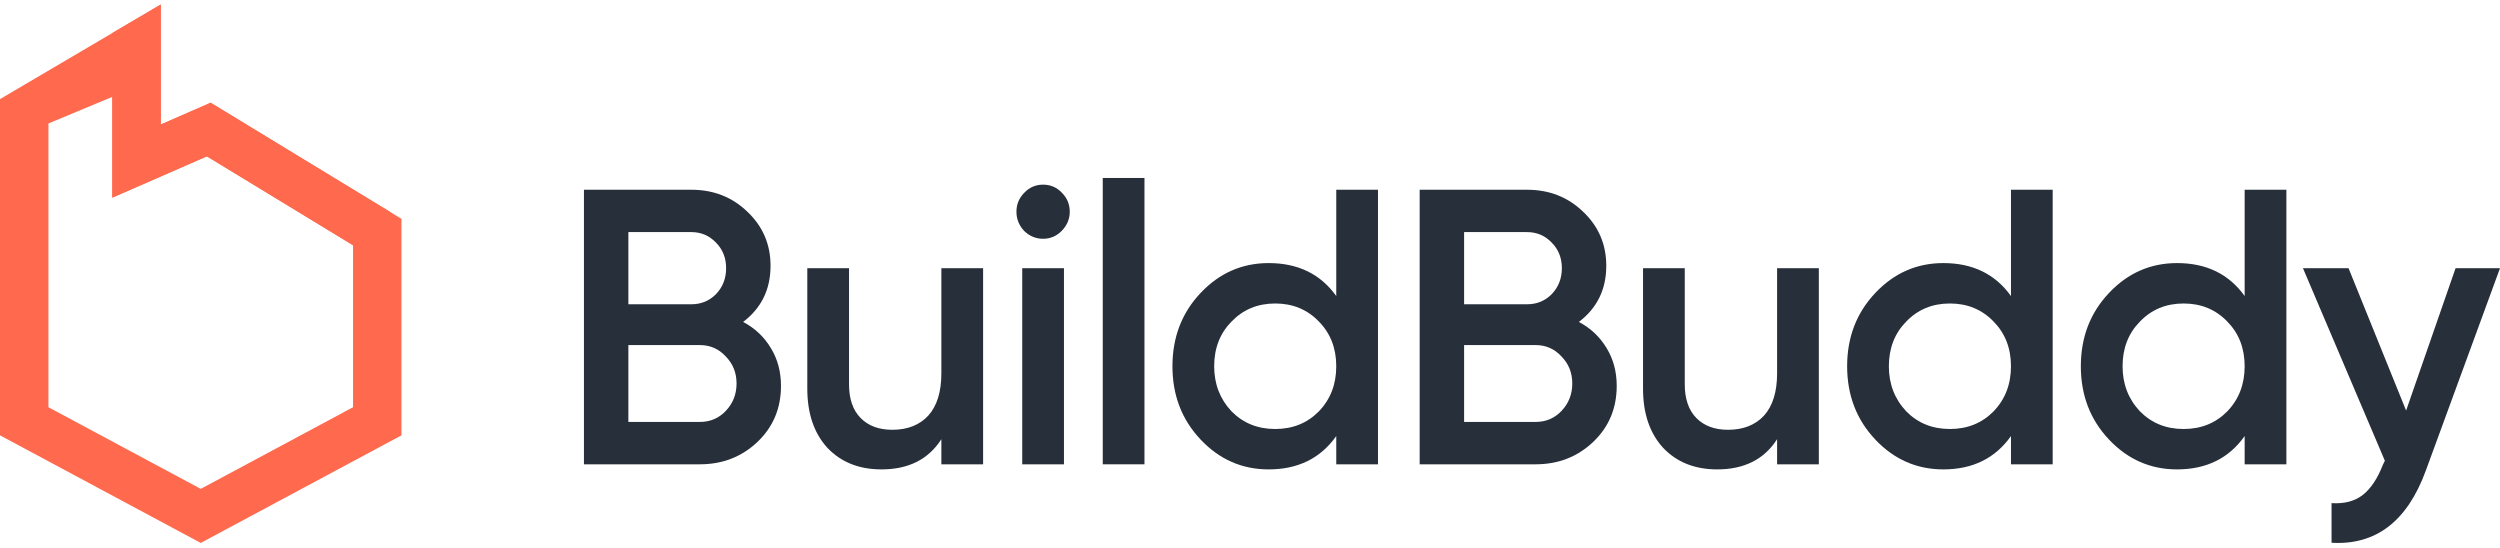
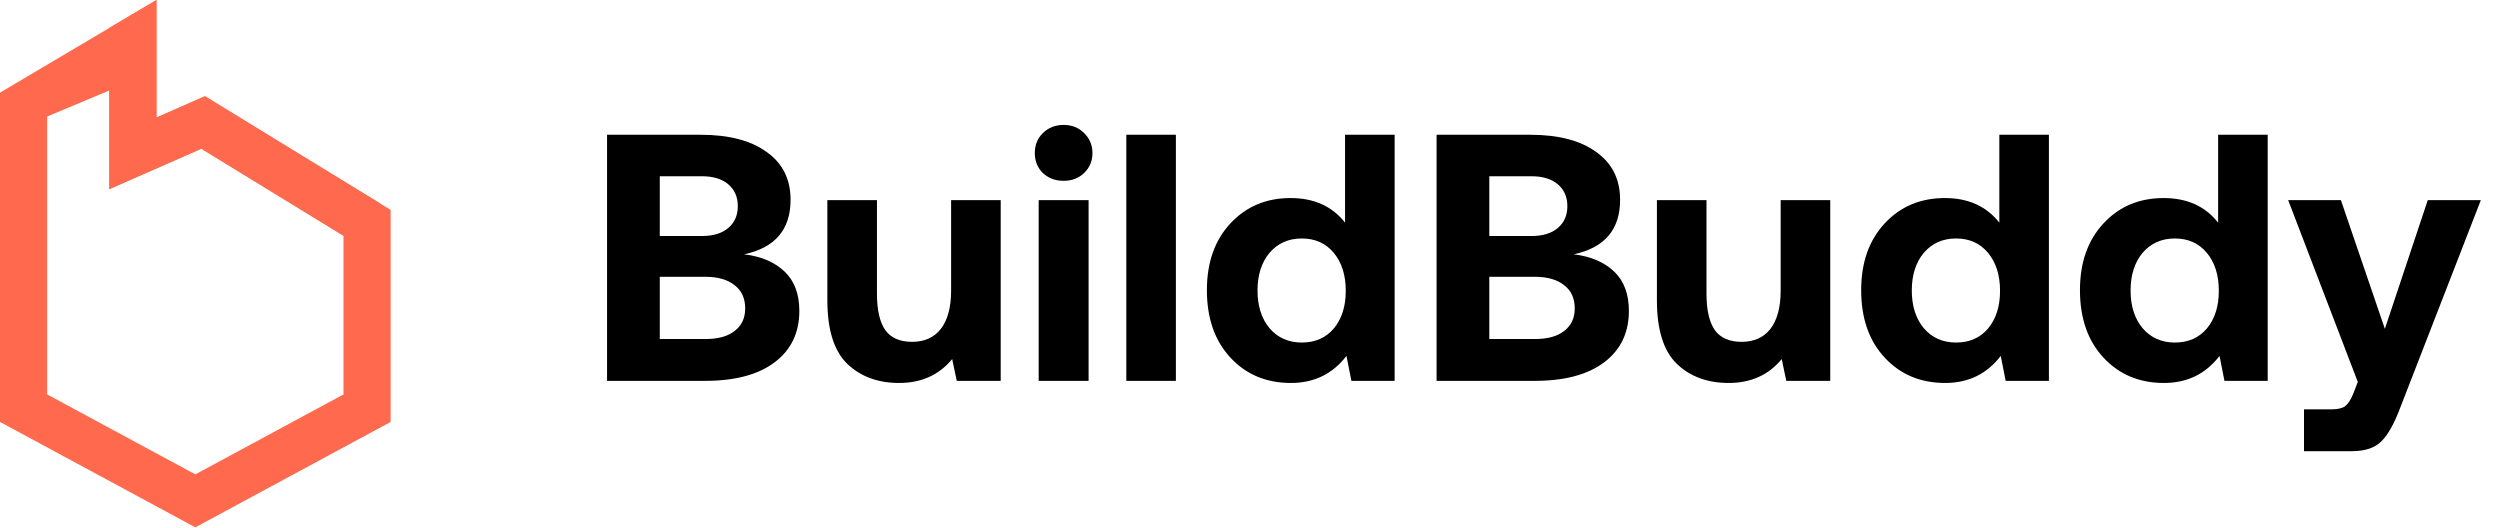
- <svg xmlns="http://www.w3.org/2000/svg" width="137" height="30" viewBox="0 0 137 30" fill="none">
-   <path fill-rule="evenodd" clip-rule="evenodd" d="M8.81 0.247V6.824L11.542 5.631L22 11.993V23.857L11 29.753L0 23.857V5.431L8.81 0.247ZM2.654 6.766V22.316L11 26.79L19.346 22.316V13.439L11.337 8.566L6.155 10.83V5.308L2.654 6.766Z" fill="#FF694E" />
-   <path fill-rule="evenodd" clip-rule="evenodd" d="M8.81 6.824V0.247L6.155 1.809V10.83L11.337 8.566L19.973 13.82L21.373 11.612L11.542 5.631L8.81 6.824Z" fill="#FF694E" />
-   <path d="M40.723 17.642C41.372 17.985 41.88 18.465 42.248 19.082C42.614 19.683 42.798 20.371 42.798 21.145C42.798 22.377 42.367 23.402 41.507 24.219C40.645 25.035 39.594 25.444 38.352 25.444H32V10.398H37.886C39.1 10.398 40.123 10.799 40.956 11.602C41.803 12.404 42.226 13.393 42.226 14.568C42.226 15.857 41.725 16.882 40.723 17.642ZM37.886 12.719H34.435V16.674H37.886C38.422 16.674 38.874 16.488 39.241 16.115C39.608 15.729 39.791 15.256 39.791 14.697C39.791 14.138 39.608 13.672 39.241 13.3C38.874 12.913 38.422 12.719 37.886 12.719ZM34.435 23.122H38.352C38.916 23.122 39.389 22.922 39.77 22.521C40.166 22.105 40.363 21.604 40.363 21.016C40.363 20.428 40.166 19.934 39.77 19.533C39.389 19.117 38.916 18.91 38.352 18.91H34.435V23.122Z" fill="#272F3A" />
-   <path d="M51.587 20.457V14.697H53.874V25.444H51.587V24.068C50.881 25.172 49.787 25.723 48.305 25.723C47.077 25.723 46.089 25.329 45.341 24.541C44.607 23.739 44.24 22.657 44.24 21.296V14.697H46.527V21.059C46.527 21.861 46.739 22.478 47.162 22.907C47.586 23.337 48.164 23.552 48.898 23.552C49.731 23.552 50.387 23.294 50.867 22.779C51.347 22.248 51.587 21.475 51.587 20.457Z" fill="#272F3A" />
-   <path d="M58.178 12.655C57.895 12.941 57.557 13.085 57.162 13.085C56.766 13.085 56.42 12.941 56.124 12.655C55.842 12.354 55.701 12.003 55.701 11.602C55.701 11.2 55.842 10.857 56.124 10.57C56.406 10.269 56.752 10.119 57.162 10.119C57.571 10.119 57.917 10.269 58.199 10.57C58.481 10.857 58.623 11.2 58.623 11.602C58.623 12.003 58.474 12.354 58.178 12.655ZM58.305 25.444H56.018V14.697H58.305V25.444Z" fill="#272F3A" />
-   <path d="M62.717 25.444H60.431V9.753H62.717V25.444Z" fill="#272F3A" />
-   <path d="M73.227 16.223V10.398H75.514V25.444H73.227V23.896C72.366 25.114 71.131 25.723 69.522 25.723C68.068 25.723 66.826 25.179 65.796 24.09C64.765 23.001 64.25 21.661 64.25 20.07C64.25 18.48 64.765 17.14 65.796 16.051C66.826 14.962 68.068 14.417 69.522 14.417C71.131 14.417 72.366 15.019 73.227 16.223ZM67.489 22.542C68.125 23.187 68.922 23.509 69.882 23.509C70.842 23.509 71.639 23.187 72.274 22.542C72.91 21.883 73.227 21.059 73.227 20.07C73.227 19.082 72.91 18.265 72.274 17.62C71.639 16.961 70.842 16.631 69.882 16.631C68.922 16.631 68.125 16.961 67.489 17.62C66.854 18.265 66.537 19.082 66.537 20.07C66.537 21.045 66.854 21.869 67.489 22.542Z" fill="#272F3A" />
-   <path d="M86.521 17.642C87.17 17.985 87.678 18.465 88.046 19.082C88.412 19.683 88.596 20.371 88.596 21.145C88.596 22.377 88.165 23.402 87.304 24.219C86.443 25.035 85.392 25.444 84.15 25.444H77.798V10.398H83.684C84.898 10.398 85.921 10.799 86.754 11.602C87.601 12.404 88.024 13.393 88.024 14.568C88.024 15.857 87.523 16.882 86.521 17.642ZM83.684 12.719H80.233V16.674H83.684C84.22 16.674 84.672 16.488 85.039 16.115C85.406 15.729 85.59 15.256 85.59 14.697C85.59 14.138 85.406 13.672 85.039 13.3C84.672 12.913 84.22 12.719 83.684 12.719ZM80.233 23.122H84.15C84.714 23.122 85.187 22.922 85.568 22.521C85.963 22.105 86.161 21.604 86.161 21.016C86.161 20.428 85.963 19.934 85.568 19.533C85.187 19.117 84.714 18.91 84.15 18.91H80.233V23.122Z" fill="#272F3A" />
-   <path d="M97.385 20.457V14.697H99.672V25.444H97.385V24.068C96.679 25.172 95.585 25.723 94.103 25.723C92.875 25.723 91.887 25.329 91.139 24.541C90.405 23.739 90.038 22.657 90.038 21.296V14.697H92.325V21.059C92.325 21.861 92.537 22.478 92.96 22.907C93.383 23.337 93.962 23.552 94.696 23.552C95.529 23.552 96.185 23.294 96.665 22.779C97.145 22.248 97.385 21.475 97.385 20.457Z" fill="#272F3A" />
-   <path d="M110.201 16.223V10.398H112.487V25.444H110.201V23.896C109.34 25.114 108.104 25.723 106.495 25.723C105.042 25.723 103.799 25.179 102.769 24.09C101.739 23.001 101.223 21.661 101.223 20.07C101.223 18.48 101.739 17.14 102.769 16.051C103.799 14.962 105.042 14.417 106.495 14.417C108.104 14.417 109.34 15.019 110.201 16.223ZM104.463 22.542C105.098 23.187 105.895 23.509 106.855 23.509C107.815 23.509 108.613 23.187 109.248 22.542C109.883 21.883 110.201 21.059 110.201 20.07C110.201 19.082 109.883 18.265 109.248 17.62C108.613 16.961 107.815 16.631 106.855 16.631C105.895 16.631 105.098 16.961 104.463 17.62C103.828 18.265 103.51 19.082 103.51 20.07C103.51 21.045 103.828 21.869 104.463 22.542Z" fill="#272F3A" />
-   <path d="M123.007 16.223V10.398H125.294V25.444H123.007V23.896C122.146 25.114 120.911 25.723 119.302 25.723C117.848 25.723 116.606 25.179 115.576 24.09C114.545 23.001 114.03 21.661 114.03 20.07C114.03 18.48 114.545 17.14 115.576 16.051C116.606 14.962 117.848 14.417 119.302 14.417C120.911 14.417 122.146 15.019 123.007 16.223ZM117.27 22.542C117.905 23.187 118.702 23.509 119.662 23.509C120.622 23.509 121.42 23.187 122.055 22.542C122.69 21.883 123.007 21.059 123.007 20.07C123.007 19.082 122.69 18.265 122.055 17.62C121.42 16.961 120.622 16.631 119.662 16.631C118.702 16.631 117.905 16.961 117.27 17.62C116.635 18.265 116.317 19.082 116.317 20.07C116.317 21.045 116.635 21.869 117.27 22.542Z" fill="#272F3A" />
-   <path d="M131.855 22.499L134.565 14.697H137L132.935 25.788C131.919 28.568 130.197 29.886 127.769 29.743V27.572C128.475 27.615 129.046 27.464 129.484 27.12C129.921 26.776 130.288 26.225 130.585 25.465L130.691 25.25L126.202 14.697H128.7L131.855 22.499Z" fill="#272F3A" />
+ <svg xmlns="http://www.w3.org/2000/svg" width="128" height="27" viewBox="0 0 128 27" fill="none">
+   <path fill-rule="evenodd" clip-rule="evenodd" d="M8.009 0V6.019L10.493 4.927L20 10.748V21.604L10 27L0 21.604V4.744L8.009 0ZM2.413 5.966V20.194L10 24.288L17.587 20.194V12.071L10.307 7.613L5.596 9.684V4.632L2.413 5.966Z" fill="#FF694E" />
+   <path fill-rule="evenodd" clip-rule="evenodd" d="M8.009 6.019V0L5.596 1.429V9.684L10.307 7.613L18.157 12.42L19.43 10.399L10.493 4.927L8.009 6.019Z" fill="#FF694E" />
+   <path d="M31.081 19.5V6.9H35.868C37.321 6.9 38.449 7.194 39.252 7.782C40.069 8.358 40.477 9.174 40.477 10.23C40.477 11.754 39.684 12.684 38.1 13.02C38.977 13.128 39.666 13.422 40.17 13.902C40.675 14.382 40.926 15.054 40.926 15.918C40.926 17.034 40.507 17.91 39.666 18.546C38.827 19.182 37.639 19.5 36.102 19.5H31.081ZM35.941 9.024H33.781V12.084H35.941C36.517 12.084 36.967 11.946 37.291 11.67C37.614 11.394 37.776 11.022 37.776 10.554C37.776 10.086 37.614 9.714 37.291 9.438C36.967 9.162 36.517 9.024 35.941 9.024ZM36.12 14.172H33.781V17.358H36.12C36.769 17.358 37.267 17.22 37.614 16.944C37.974 16.668 38.154 16.284 38.154 15.792C38.154 15.276 37.974 14.88 37.614 14.604C37.255 14.316 36.757 14.172 36.12 14.172ZM48.697 14.874V10.248H51.236V19.5H48.986L48.752 18.384C48.08 19.2 47.173 19.608 46.033 19.608C44.953 19.608 44.072 19.284 43.388 18.636C42.703 17.976 42.361 16.89 42.361 15.378V10.248H44.9V15.036C44.9 15.876 45.044 16.5 45.331 16.908C45.62 17.304 46.075 17.502 46.7 17.502C47.336 17.502 47.828 17.28 48.175 16.836C48.523 16.38 48.697 15.726 48.697 14.874ZM55.502 8.862C55.226 9.126 54.878 9.258 54.458 9.258C54.038 9.258 53.684 9.126 53.396 8.862C53.12 8.586 52.982 8.244 52.982 7.836C52.982 7.428 53.12 7.086 53.396 6.81C53.684 6.534 54.038 6.396 54.458 6.396C54.878 6.396 55.226 6.534 55.502 6.81C55.79 7.086 55.934 7.428 55.934 7.836C55.934 8.244 55.79 8.586 55.502 8.862ZM53.18 19.5V10.248H55.736V19.5H53.18ZM57.667 19.5V6.9H60.205V19.5H57.667ZM68.867 11.4V6.9H71.405V19.5H69.191L68.939 18.222C68.231 19.146 67.283 19.608 66.095 19.608C64.835 19.608 63.803 19.176 62.999 18.312C62.195 17.448 61.793 16.296 61.793 14.856C61.793 13.44 62.195 12.3 62.999 11.436C63.803 10.572 64.829 10.14 66.077 10.14C67.277 10.14 68.207 10.56 68.867 11.4ZM64.997 16.8C65.417 17.292 65.969 17.538 66.653 17.538C67.337 17.538 67.883 17.298 68.291 16.818C68.699 16.326 68.903 15.684 68.903 14.892C68.903 14.088 68.699 13.44 68.291 12.948C67.883 12.456 67.337 12.21 66.653 12.21C65.969 12.21 65.417 12.456 64.997 12.948C64.589 13.44 64.385 14.082 64.385 14.874C64.385 15.666 64.589 16.308 64.997 16.8ZM73.553 19.5V6.9H78.341C79.793 6.9 80.921 7.194 81.725 7.782C82.541 8.358 82.949 9.174 82.949 10.23C82.949 11.754 82.157 12.684 80.573 13.02C81.449 13.128 82.139 13.422 82.643 13.902C83.147 14.382 83.399 15.054 83.399 15.918C83.399 17.034 82.979 17.91 82.139 18.546C81.299 19.182 80.111 19.5 78.575 19.5H73.553ZM78.413 9.024H76.253V12.084H78.413C78.989 12.084 79.439 11.946 79.763 11.67C80.087 11.394 80.249 11.022 80.249 10.554C80.249 10.086 80.087 9.714 79.763 9.438C79.439 9.162 78.989 9.024 78.413 9.024ZM78.593 14.172H76.253V17.358H78.593C79.241 17.358 79.739 17.22 80.087 16.944C80.447 16.668 80.627 16.284 80.627 15.792C80.627 15.276 80.447 14.88 80.087 14.604C79.727 14.316 79.229 14.172 78.593 14.172ZM91.17 14.874V10.248H93.708V19.5H91.458L91.224 18.384C90.552 19.2 89.646 19.608 88.506 19.608C87.426 19.608 86.544 19.284 85.86 18.636C85.176 17.976 84.834 16.89 84.834 15.378V10.248H87.372V15.036C87.372 15.876 87.516 16.5 87.804 16.908C88.092 17.304 88.548 17.502 89.172 17.502C89.808 17.502 90.3 17.28 90.648 16.836C90.996 16.38 91.17 15.726 91.17 14.874ZM102.366 11.4V6.9H104.904V19.5H102.69L102.438 18.222C101.73 19.146 100.782 19.608 99.594 19.608C98.334 19.608 97.302 19.176 96.498 18.312C95.694 17.448 95.292 16.296 95.292 14.856C95.292 13.44 95.694 12.3 96.498 11.436C97.302 10.572 98.328 10.14 99.576 10.14C100.776 10.14 101.706 10.56 102.366 11.4ZM98.496 16.8C98.916 17.292 99.468 17.538 100.152 17.538C100.836 17.538 101.382 17.298 101.79 16.818C102.198 16.326 102.402 15.684 102.402 14.892C102.402 14.088 102.198 13.44 101.79 12.948C101.382 12.456 100.836 12.21 100.152 12.21C99.468 12.21 98.916 12.456 98.496 12.948C98.088 13.44 97.884 14.082 97.884 14.874C97.884 15.666 98.088 16.308 98.496 16.8ZM113.568 11.4V6.9H116.106V19.5H113.892L113.64 18.222C112.932 19.146 111.984 19.608 110.796 19.608C109.536 19.608 108.504 19.176 107.7 18.312C106.896 17.448 106.494 16.296 106.494 14.856C106.494 13.44 106.896 12.3 107.7 11.436C108.504 10.572 109.53 10.14 110.778 10.14C111.978 10.14 112.908 10.56 113.568 11.4ZM109.698 16.8C110.118 17.292 110.67 17.538 111.354 17.538C112.038 17.538 112.584 17.298 112.992 16.818C113.4 16.326 113.604 15.684 113.604 14.892C113.604 14.088 113.4 13.44 112.992 12.948C112.584 12.456 112.038 12.21 111.354 12.21C110.67 12.21 110.118 12.456 109.698 12.948C109.29 13.44 109.086 14.082 109.086 14.874C109.086 15.666 109.29 16.308 109.698 16.8ZM120.719 19.554L117.155 10.248H119.855L122.105 16.836L124.301 10.248H127.019L122.915 20.814C122.603 21.654 122.279 22.242 121.943 22.578C121.607 22.926 121.103 23.1 120.431 23.1H117.965V20.958H119.369C119.693 20.958 119.927 20.904 120.071 20.796C120.215 20.688 120.353 20.478 120.485 20.166L120.719 19.554Z" fill="black" />
</svg>
